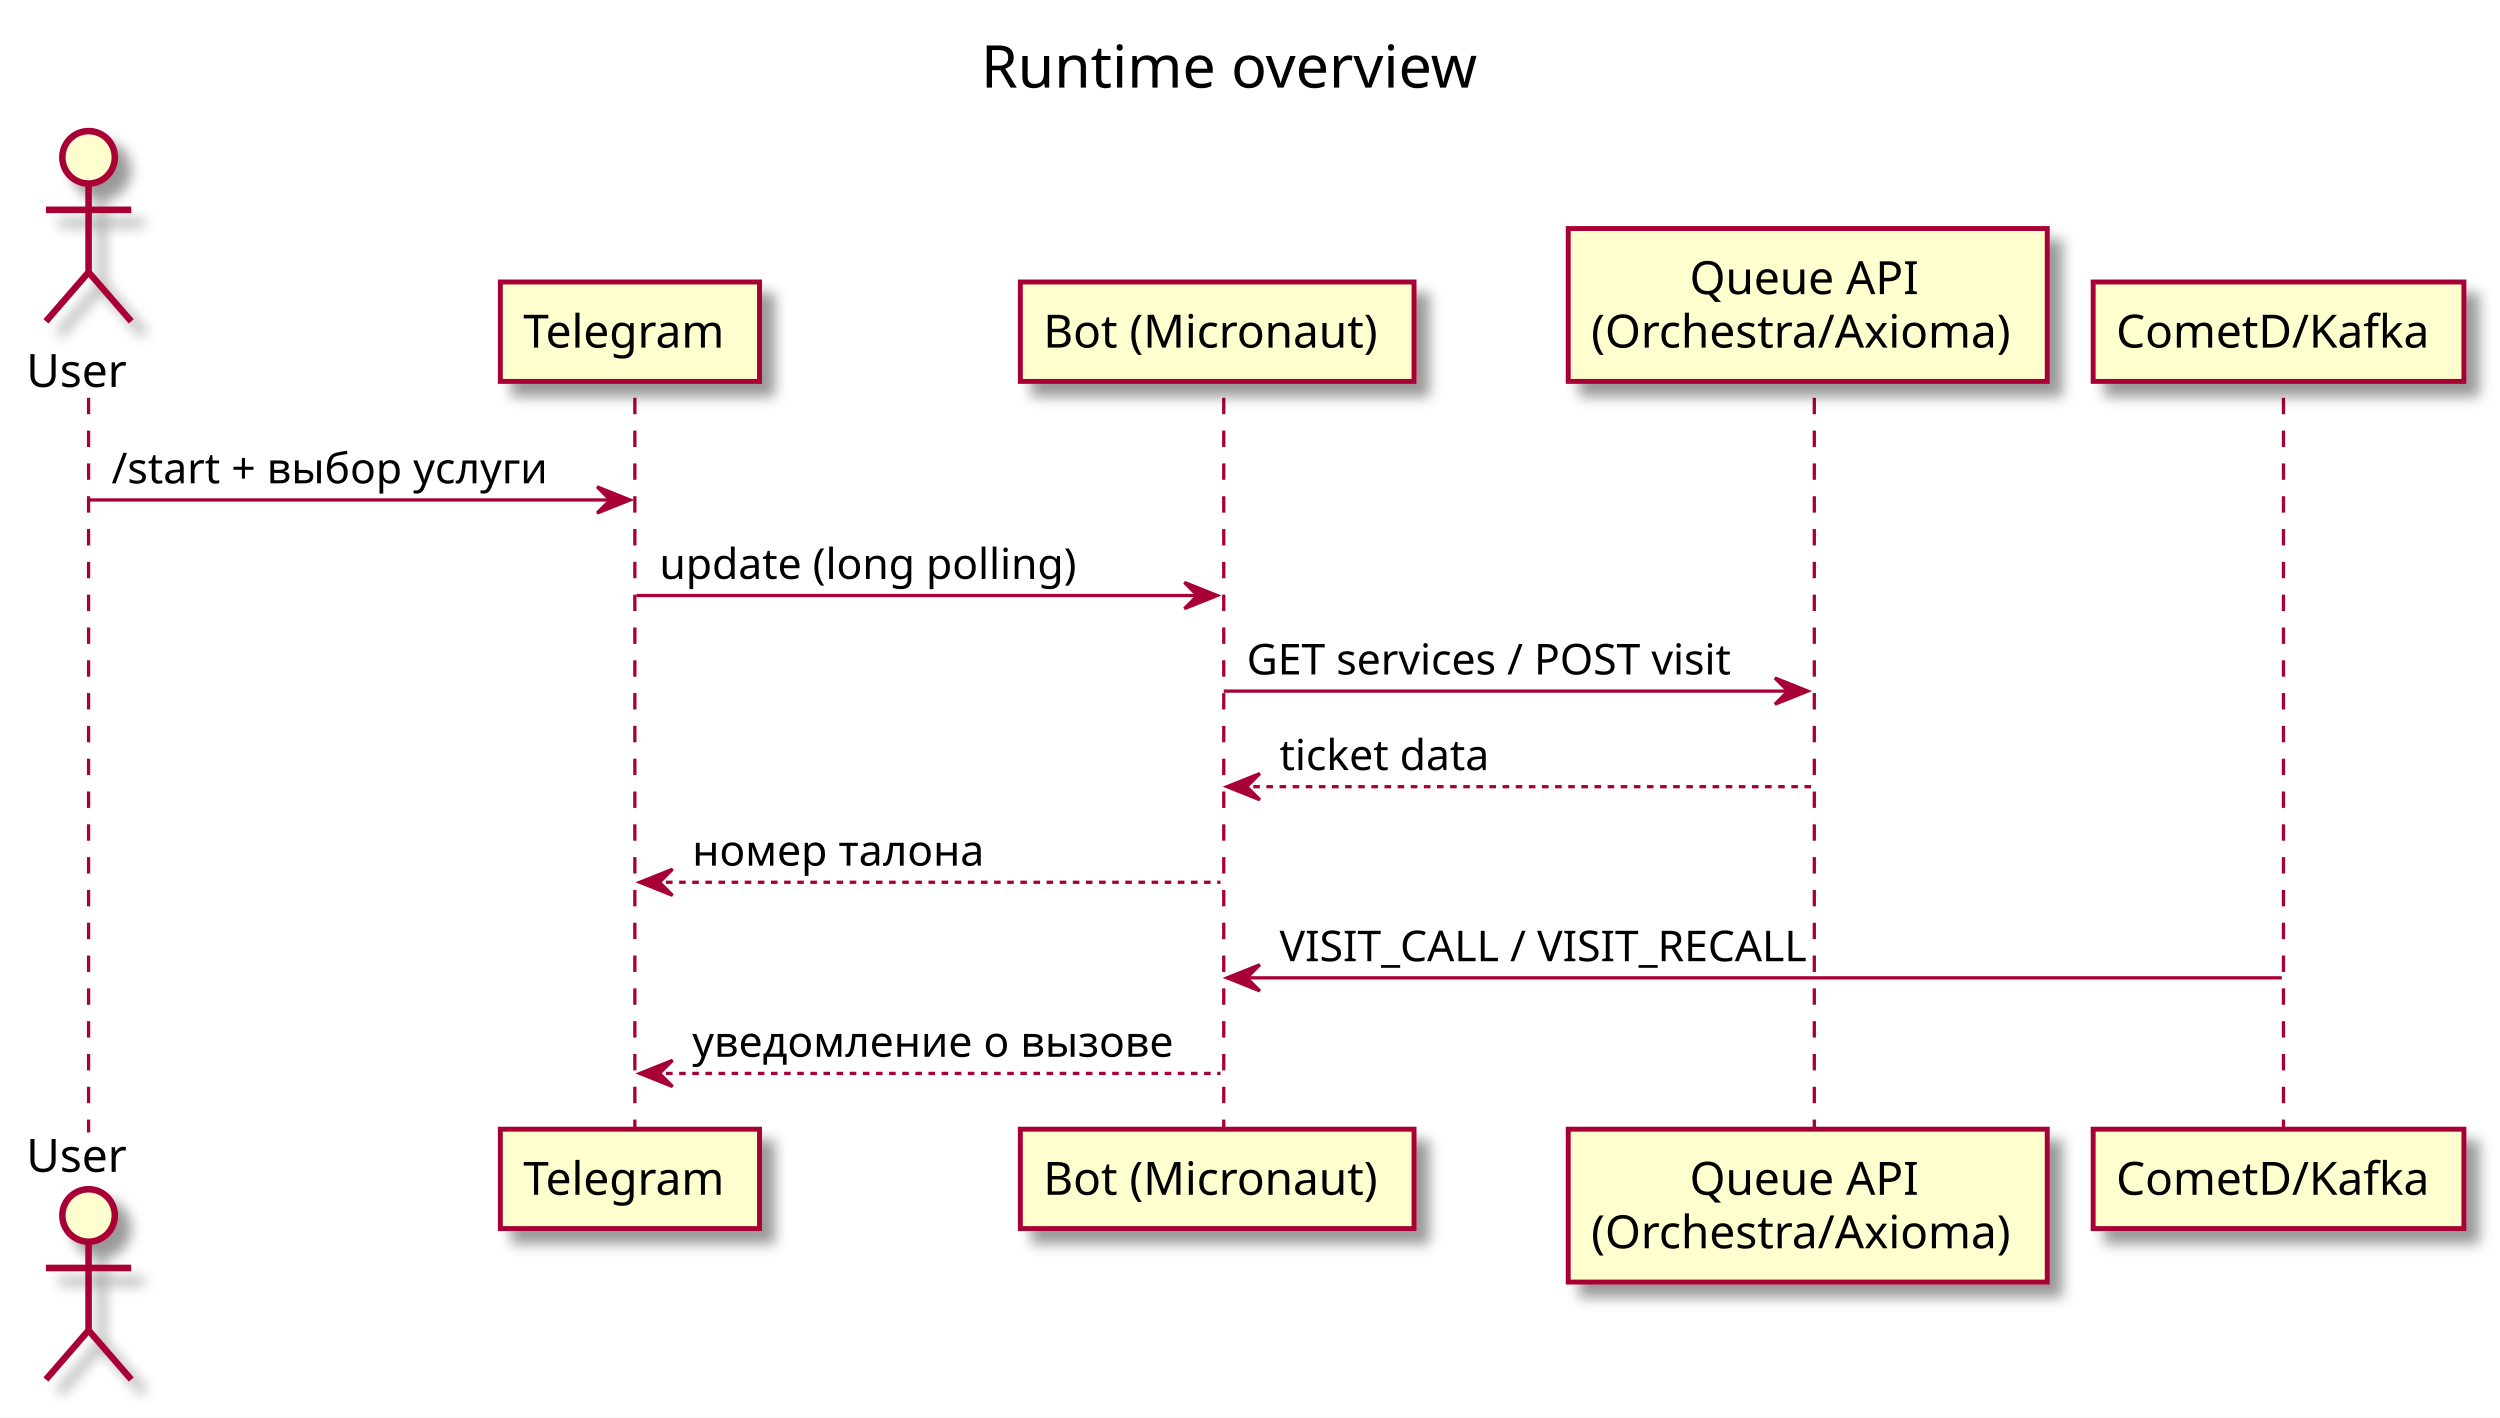
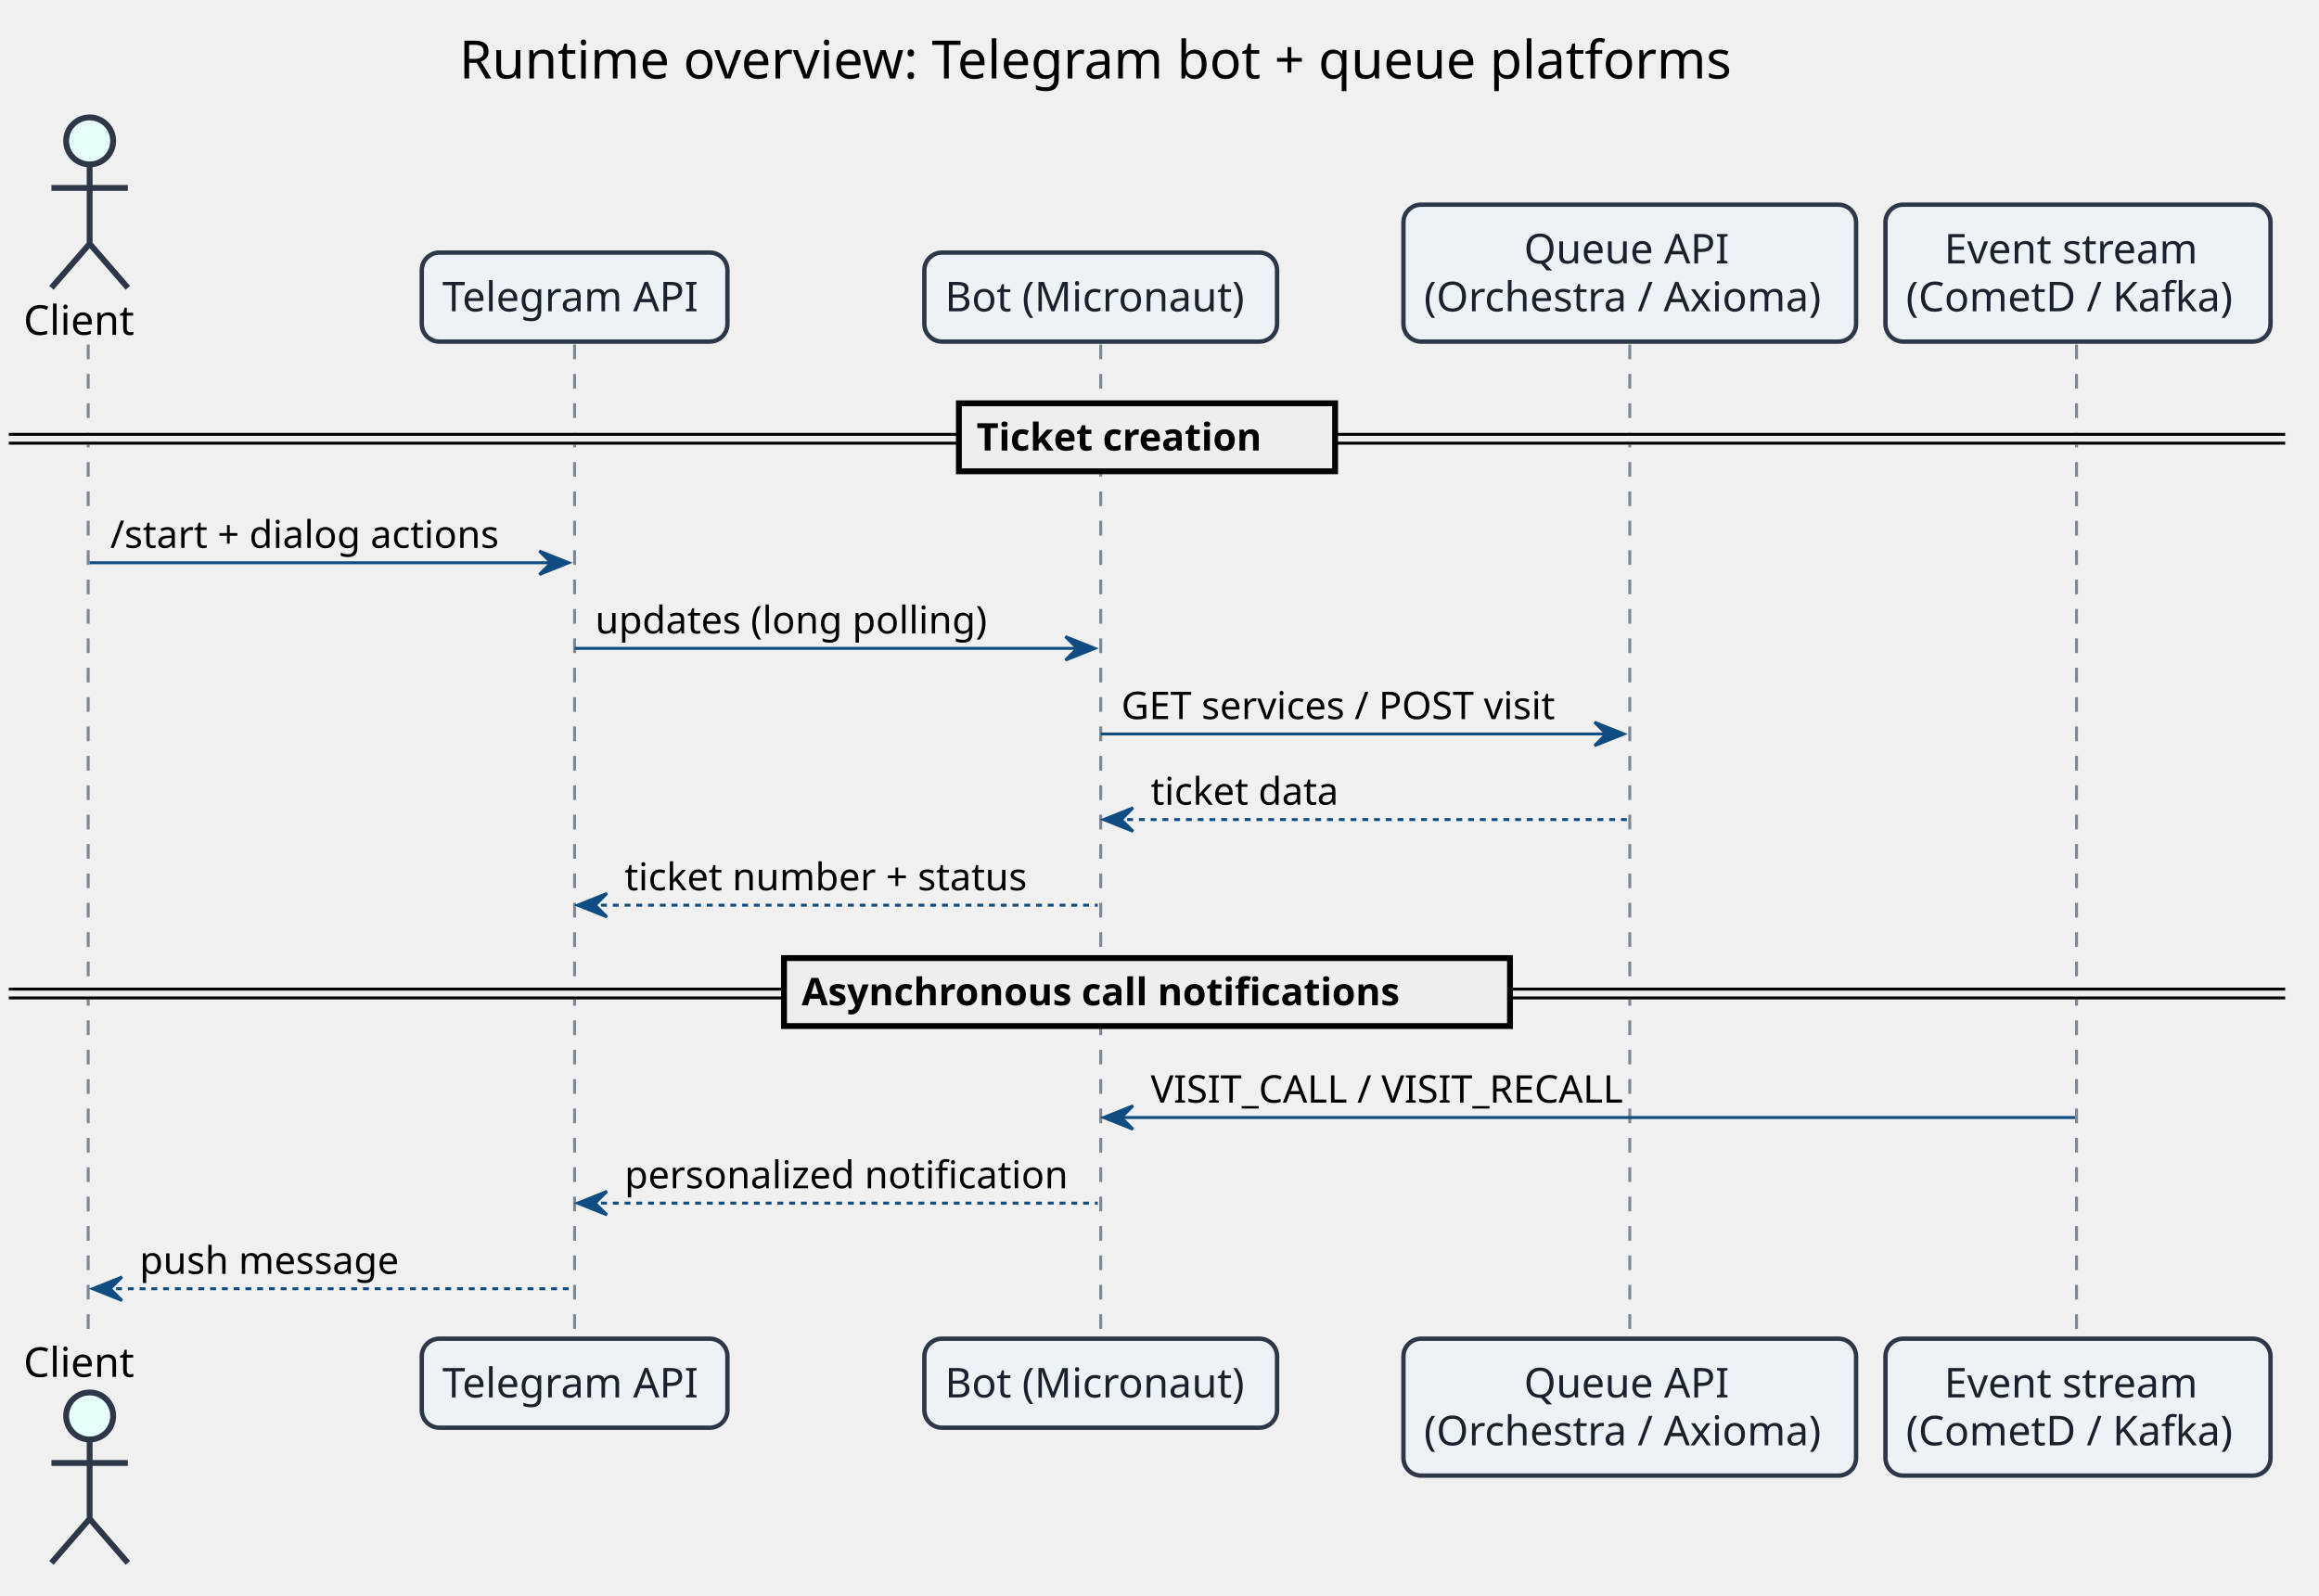
- <svg xmlns="http://www.w3.org/2000/svg" contentScriptType="application/ecmascript" contentStyleType="text/css" height="432px" preserveAspectRatio="none" style="width:762px;height:432px;" version="1.1" viewBox="0 0 762 432" width="762px" zoomAndPan="magnify">
-   <defs>
-     <filter height="300%" id="fhcxyj6raw2wz" width="300%" x="-1" y="-1">
-       <feGaussianBlur result="blurOut" stdDeviation="2.0" />
-       <feColorMatrix in="blurOut" result="blurOut2" type="matrix" values="0 0 0 0 0 0 0 0 0 0 0 0 0 0 0 0 0 0 .4 0" />
-       <feOffset dx="4.0" dy="4.0" in="blurOut2" result="blurOut3" />
-       <feBlend in="SourceGraphic" in2="blurOut3" mode="normal" />
-     </filter>
-   </defs>
+ <svg xmlns="http://www.w3.org/2000/svg" contentScriptType="application/ecmascript" contentStyleType="text/css" height="543px" preserveAspectRatio="none" style="width:789px;height:543px;" version="1.1" viewBox="0 0 789 543" width="789px" zoomAndPan="magnify">
+   <defs />
  <g>
-     <rect fill="#FFFFFF" height="100%" width="100%" x="0" y="0" />
-     <text fill="#000000" font-family="sans-serif" font-size="18" lengthAdjust="spacingAndGlyphs" textLength="165" x="299" y="26.708">Runtime overview</text>
-     <line style="stroke: #A80036; stroke-width: 1.0; stroke-dasharray: 5.0,5.0;" x1="27" x2="27" y1="121.25" y2="345.18" />
-     <line style="stroke: #A80036; stroke-width: 1.0; stroke-dasharray: 5.0,5.0;" x1="193.5" x2="193.5" y1="121.25" y2="345.18" />
-     <line style="stroke: #A80036; stroke-width: 1.0; stroke-dasharray: 5.0,5.0;" x1="373" x2="373" y1="121.25" y2="345.18" />
-     <line style="stroke: #A80036; stroke-width: 1.0; stroke-dasharray: 5.0,5.0;" x1="553" x2="553" y1="121.25" y2="345.18" />
-     <line style="stroke: #A80036; stroke-width: 1.0; stroke-dasharray: 5.0,5.0;" x1="696" x2="696" y1="121.25" y2="345.18" />
-     <text fill="#000000" font-family="sans-serif" font-size="14" lengthAdjust="spacingAndGlyphs" textLength="32" x="8" y="117.948">User</text>
-     <ellipse cx="27" cy="47.953" fill="#FEFECE" filter="url(#fhcxyj6raw2wz)" rx="8" ry="8" style="stroke: #A80036; stroke-width: 2.0;" />
-     <path d="M27,55.953 L27,82.953 M14,63.953 L40,63.953 M27,82.953 L14,97.953 M27,82.953 L40,97.953 " fill="none" filter="url(#fhcxyj6raw2wz)" style="stroke: #A80036; stroke-width: 2.0;" />
-     <text fill="#000000" font-family="sans-serif" font-size="14" lengthAdjust="spacingAndGlyphs" textLength="32" x="8" y="357.175">User</text>
-     <ellipse cx="27" cy="370.477" fill="#FEFECE" filter="url(#fhcxyj6raw2wz)" rx="8" ry="8" style="stroke: #A80036; stroke-width: 2.0;" />
-     <path d="M27,378.477 L27,405.477 M14,386.477 L40,386.477 M27,405.477 L14,420.477 M27,405.477 L40,420.477 " fill="none" filter="url(#fhcxyj6raw2wz)" style="stroke: #A80036; stroke-width: 2.0;" />
-     <rect fill="#FEFECE" filter="url(#fhcxyj6raw2wz)" height="30.297" style="stroke: #A80036; stroke-width: 1.5;" width="79" x="152.5" y="85.953" />
-     <text fill="#000000" font-family="sans-serif" font-size="14" lengthAdjust="spacingAndGlyphs" textLength="65" x="159.5" y="105.948">Telegram</text>
-     <rect fill="#FEFECE" filter="url(#fhcxyj6raw2wz)" height="30.297" style="stroke: #A80036; stroke-width: 1.5;" width="79" x="152.5" y="344.18" />
-     <text fill="#000000" font-family="sans-serif" font-size="14" lengthAdjust="spacingAndGlyphs" textLength="65" x="159.5" y="364.175">Telegram</text>
-     <rect fill="#FEFECE" filter="url(#fhcxyj6raw2wz)" height="30.297" style="stroke: #A80036; stroke-width: 1.5;" width="120" x="311" y="85.953" />
-     <text fill="#000000" font-family="sans-serif" font-size="14" lengthAdjust="spacingAndGlyphs" textLength="106" x="318" y="105.948">Bot (Micronaut)</text>
-     <rect fill="#FEFECE" filter="url(#fhcxyj6raw2wz)" height="30.297" style="stroke: #A80036; stroke-width: 1.5;" width="120" x="311" y="344.18" />
-     <text fill="#000000" font-family="sans-serif" font-size="14" lengthAdjust="spacingAndGlyphs" textLength="106" x="318" y="364.175">Bot (Micronaut)</text>
-     <rect fill="#FEFECE" filter="url(#fhcxyj6raw2wz)" height="46.594" style="stroke: #A80036; stroke-width: 1.5;" width="146" x="478" y="69.656" />
-     <text fill="#000000" font-family="sans-serif" font-size="14" lengthAdjust="spacingAndGlyphs" textLength="72" x="515" y="89.651">Queue API</text>
-     <text fill="#000000" font-family="sans-serif" font-size="14" lengthAdjust="spacingAndGlyphs" textLength="132" x="485" y="105.948">(Orchestra/Axioma)</text>
-     <rect fill="#FEFECE" filter="url(#fhcxyj6raw2wz)" height="46.594" style="stroke: #A80036; stroke-width: 1.5;" width="146" x="478" y="344.18" />
-     <text fill="#000000" font-family="sans-serif" font-size="14" lengthAdjust="spacingAndGlyphs" textLength="72" x="515" y="364.175">Queue API</text>
-     <text fill="#000000" font-family="sans-serif" font-size="14" lengthAdjust="spacingAndGlyphs" textLength="132" x="485" y="380.472">(Orchestra/Axioma)</text>
-     <rect fill="#FEFECE" filter="url(#fhcxyj6raw2wz)" height="30.297" style="stroke: #A80036; stroke-width: 1.5;" width="113" x="638" y="85.953" />
-     <text fill="#000000" font-family="sans-serif" font-size="14" lengthAdjust="spacingAndGlyphs" textLength="99" x="645" y="105.948">CometD/Kafka</text>
-     <rect fill="#FEFECE" filter="url(#fhcxyj6raw2wz)" height="30.297" style="stroke: #A80036; stroke-width: 1.5;" width="113" x="638" y="344.18" />
-     <text fill="#000000" font-family="sans-serif" font-size="14" lengthAdjust="spacingAndGlyphs" textLength="99" x="645" y="364.175">CometD/Kafka</text>
-     <polygon fill="#A80036" points="182,148.383,192,152.383,182,156.383,186,152.383" style="stroke: #A80036; stroke-width: 1.0;" />
-     <line style="stroke: #A80036; stroke-width: 1.0;" x1="27" x2="188" y1="152.383" y2="152.383" />
-     <text fill="#000000" font-family="sans-serif" font-size="13" lengthAdjust="spacingAndGlyphs" textLength="143" x="34" y="147.317">/start + выбор услуги</text>
-     <polygon fill="#A80036" points="361,177.516,371,181.516,361,185.516,365,181.516" style="stroke: #A80036; stroke-width: 1.0;" />
-     <line style="stroke: #A80036; stroke-width: 1.0;" x1="194" x2="367" y1="181.516" y2="181.516" />
-     <text fill="#000000" font-family="sans-serif" font-size="13" lengthAdjust="spacingAndGlyphs" textLength="131" x="201" y="176.45">update (long polling)</text>
-     <polygon fill="#A80036" points="541,206.648,551,210.648,541,214.648,545,210.648" style="stroke: #A80036; stroke-width: 1.0;" />
-     <line style="stroke: #A80036; stroke-width: 1.0;" x1="373" x2="547" y1="210.648" y2="210.648" />
-     <text fill="#000000" font-family="sans-serif" font-size="13" lengthAdjust="spacingAndGlyphs" textLength="156" x="380" y="205.583">GET services / POST visit</text>
-     <polygon fill="#A80036" points="384,235.781,374,239.781,384,243.781,380,239.781" style="stroke: #A80036; stroke-width: 1.0;" />
-     <line style="stroke: #A80036; stroke-width: 1.0; stroke-dasharray: 2.0,2.0;" x1="378" x2="552" y1="239.781" y2="239.781" />
-     <text fill="#000000" font-family="sans-serif" font-size="13" lengthAdjust="spacingAndGlyphs" textLength="68" x="390" y="234.715">ticket data</text>
-     <polygon fill="#A80036" points="205,264.914,195,268.914,205,272.914,201,268.914" style="stroke: #A80036; stroke-width: 1.0;" />
-     <line style="stroke: #A80036; stroke-width: 1.0; stroke-dasharray: 2.0,2.0;" x1="199" x2="372" y1="268.914" y2="268.914" />
-     <text fill="#000000" font-family="sans-serif" font-size="13" lengthAdjust="spacingAndGlyphs" textLength="94" x="211" y="263.848">номер талона</text>
-     <polygon fill="#A80036" points="384,294.047,374,298.047,384,302.047,380,298.047" style="stroke: #A80036; stroke-width: 1.0;" />
-     <line style="stroke: #A80036; stroke-width: 1.0;" x1="378" x2="695.5" y1="298.047" y2="298.047" />
-     <text fill="#000000" font-family="sans-serif" font-size="13" lengthAdjust="spacingAndGlyphs" textLength="168" x="390" y="292.981">VISIT_CALL / VISIT_RECALL</text>
-     <polygon fill="#A80036" points="205,323.18,195,327.18,205,331.18,201,327.18" style="stroke: #A80036; stroke-width: 1.0;" />
-     <line style="stroke: #A80036; stroke-width: 1.0; stroke-dasharray: 2.0,2.0;" x1="199" x2="372" y1="327.18" y2="327.18" />
-     <text fill="#000000" font-family="sans-serif" font-size="13" lengthAdjust="spacingAndGlyphs" textLength="155" x="211" y="322.114">уведомление о вызове</text>
+     <text fill="#000000" font-family="sans-serif" font-size="18" lengthAdjust="spacingAndGlyphs" textLength="468" x="156.25" y="26.708">Runtime overview: Telegram bot + queue platforms</text>
+     <line style="stroke: #7C8798; stroke-width: 1.0; stroke-dasharray: 5.0,5.0;" x1="30" x2="30" y1="117.25" y2="456.578" />
+     <line style="stroke: #7C8798; stroke-width: 1.0; stroke-dasharray: 5.0,5.0;" x1="195.5" x2="195.5" y1="117.25" y2="456.578" />
+     <line style="stroke: #7C8798; stroke-width: 1.0; stroke-dasharray: 5.0,5.0;" x1="374.5" x2="374.5" y1="117.25" y2="456.578" />
+     <line style="stroke: #7C8798; stroke-width: 1.0; stroke-dasharray: 5.0,5.0;" x1="554.5" x2="554.5" y1="117.25" y2="456.578" />
+     <line style="stroke: #7C8798; stroke-width: 1.0; stroke-dasharray: 5.0,5.0;" x1="706.5" x2="706.5" y1="117.25" y2="456.578" />
+     <text fill="#000000" font-family="sans-serif" font-size="14" lengthAdjust="spacingAndGlyphs" textLength="39" x="8" y="113.948">Client</text>
+     <ellipse cx="30.5" cy="47.953" fill="#E6FFFA" rx="8" ry="8" style="stroke: #2D3748; stroke-width: 2.0;" />
+     <path d="M30.5,55.953 L30.5,82.953 M17.5,63.953 L43.5,63.953 M30.5,82.953 L17.5,97.953 M30.5,82.953 L43.5,97.953 " fill="none" style="stroke: #2D3748; stroke-width: 2.0;" />
+     <text fill="#000000" font-family="sans-serif" font-size="14" lengthAdjust="spacingAndGlyphs" textLength="39" x="8" y="468.573">Client</text>
+     <ellipse cx="30.5" cy="481.875" fill="#E6FFFA" rx="8" ry="8" style="stroke: #2D3748; stroke-width: 2.0;" />
+     <path d="M30.5,489.875 L30.5,516.875 M17.5,497.875 L43.5,497.875 M30.5,516.875 L17.5,531.875 M30.5,516.875 L43.5,531.875 " fill="none" style="stroke: #2D3748; stroke-width: 2.0;" />
+     <rect fill="#EDF2F7" height="30.297" rx="6" ry="6" style="stroke: #2D3748; stroke-width: 1.5;" width="104" x="143.5" y="85.953" />
+     <text fill="#1A202C" font-family="sans-serif" font-size="14" lengthAdjust="spacingAndGlyphs" textLength="90" x="150.5" y="105.948">Telegram API</text>
+     <rect fill="#EDF2F7" height="30.297" rx="6" ry="6" style="stroke: #2D3748; stroke-width: 1.5;" width="104" x="143.5" y="455.578" />
+     <text fill="#1A202C" font-family="sans-serif" font-size="14" lengthAdjust="spacingAndGlyphs" textLength="90" x="150.5" y="475.573">Telegram API</text>
+     <rect fill="#EDF2F7" height="30.297" rx="6" ry="6" style="stroke: #2D3748; stroke-width: 1.5;" width="120" x="314.5" y="85.953" />
+     <text fill="#1A202C" font-family="sans-serif" font-size="14" lengthAdjust="spacingAndGlyphs" textLength="106" x="321.5" y="105.948">Bot (Micronaut)</text>
+     <rect fill="#EDF2F7" height="30.297" rx="6" ry="6" style="stroke: #2D3748; stroke-width: 1.5;" width="120" x="314.5" y="455.578" />
+     <text fill="#1A202C" font-family="sans-serif" font-size="14" lengthAdjust="spacingAndGlyphs" textLength="106" x="321.5" y="475.573">Bot (Micronaut)</text>
+     <rect fill="#EDF2F7" height="46.594" rx="6" ry="6" style="stroke: #2D3748; stroke-width: 1.5;" width="154" x="477.5" y="69.656" />
+     <text fill="#1A202C" font-family="sans-serif" font-size="14" lengthAdjust="spacingAndGlyphs" textLength="72" x="518.5" y="89.651">Queue API</text>
+     <text fill="#1A202C" font-family="sans-serif" font-size="14" lengthAdjust="spacingAndGlyphs" textLength="140" x="484.5" y="105.948">(Orchestra / Axioma)</text>
+     <rect fill="#EDF2F7" height="46.594" rx="6" ry="6" style="stroke: #2D3748; stroke-width: 1.5;" width="154" x="477.5" y="455.578" />
+     <text fill="#1A202C" font-family="sans-serif" font-size="14" lengthAdjust="spacingAndGlyphs" textLength="72" x="518.5" y="475.573">Queue API</text>
+     <text fill="#1A202C" font-family="sans-serif" font-size="14" lengthAdjust="spacingAndGlyphs" textLength="140" x="484.5" y="491.87">(Orchestra / Axioma)</text>
+     <rect fill="#EDF2F7" height="46.594" rx="6" ry="6" style="stroke: #2D3748; stroke-width: 1.5;" width="131" x="641.5" y="69.656" />
+     <text fill="#1A202C" font-family="sans-serif" font-size="14" lengthAdjust="spacingAndGlyphs" textLength="91" x="661.5" y="89.651">Event stream</text>
+     <text fill="#1A202C" font-family="sans-serif" font-size="14" lengthAdjust="spacingAndGlyphs" textLength="117" x="648.5" y="105.948">(CometD / Kafka)</text>
+     <rect fill="#EDF2F7" height="46.594" rx="6" ry="6" style="stroke: #2D3748; stroke-width: 1.5;" width="131" x="641.5" y="455.578" />
+     <text fill="#1A202C" font-family="sans-serif" font-size="14" lengthAdjust="spacingAndGlyphs" textLength="91" x="661.5" y="475.573">Event stream</text>
+     <text fill="#1A202C" font-family="sans-serif" font-size="14" lengthAdjust="spacingAndGlyphs" textLength="117" x="648.5" y="491.87">(CometD / Kafka)</text>
+     <rect fill="#EEEEEE" height="3" style="stroke: #EEEEEE; stroke-width: 1.0;" width="774.5" x="3" y="147.816" />
+     <line style="stroke: #000000; stroke-width: 1.0;" x1="3" x2="777.5" y1="147.816" y2="147.816" />
+     <line style="stroke: #000000; stroke-width: 1.0;" x1="3" x2="777.5" y1="150.816" y2="150.816" />
+     <rect fill="#EEEEEE" height="23.133" style="stroke: #000000; stroke-width: 2.0;" width="128" x="326.25" y="137.25" />
+     <text fill="#000000" font-family="sans-serif" font-size="13" font-weight="bold" lengthAdjust="spacingAndGlyphs" textLength="109" x="332.25" y="153.317">Ticket creation</text>
+     <polygon fill="#0F4C81" points="183.5,187.516,193.5,191.516,183.5,195.516,187.5,191.516" style="stroke: #0F4C81; stroke-width: 1.0;" />
+     <line style="stroke: #0F4C81; stroke-width: 1.0;" x1="30.5" x2="189.5" y1="191.516" y2="191.516" />
+     <text fill="#000000" font-family="sans-serif" font-size="13" lengthAdjust="spacingAndGlyphs" textLength="141" x="37.5" y="186.45">/start + dialog actions</text>
+     <polygon fill="#0F4C81" points="362.5,216.648,372.5,220.648,362.5,224.648,366.5,220.648" style="stroke: #0F4C81; stroke-width: 1.0;" />
+     <line style="stroke: #0F4C81; stroke-width: 1.0;" x1="195.5" x2="368.5" y1="220.648" y2="220.648" />
+     <text fill="#000000" font-family="sans-serif" font-size="13" lengthAdjust="spacingAndGlyphs" textLength="138" x="202.5" y="215.583">updates (long polling)</text>
+     <polygon fill="#0F4C81" points="542.5,245.781,552.5,249.781,542.5,253.781,546.5,249.781" style="stroke: #0F4C81; stroke-width: 1.0;" />
+     <line style="stroke: #0F4C81; stroke-width: 1.0;" x1="374.5" x2="548.5" y1="249.781" y2="249.781" />
+     <text fill="#000000" font-family="sans-serif" font-size="13" lengthAdjust="spacingAndGlyphs" textLength="156" x="381.5" y="244.715">GET services / POST visit</text>
+     <polygon fill="#0F4C81" points="385.5,274.914,375.5,278.914,385.5,282.914,381.5,278.914" style="stroke: #0F4C81; stroke-width: 1.0;" />
+     <line style="stroke: #0F4C81; stroke-width: 1.0; stroke-dasharray: 2.0,2.0;" x1="379.5" x2="553.5" y1="278.914" y2="278.914" />
+     <text fill="#000000" font-family="sans-serif" font-size="13" lengthAdjust="spacingAndGlyphs" textLength="68" x="391.5" y="273.848">ticket data</text>
+     <polygon fill="#0F4C81" points="206.5,304.047,196.5,308.047,206.5,312.047,202.5,308.047" style="stroke: #0F4C81; stroke-width: 1.0;" />
+     <line style="stroke: #0F4C81; stroke-width: 1.0; stroke-dasharray: 2.0,2.0;" x1="200.5" x2="373.5" y1="308.047" y2="308.047" />
+     <text fill="#000000" font-family="sans-serif" font-size="13" lengthAdjust="spacingAndGlyphs" textLength="148" x="212.5" y="302.981">ticket number + status</text>
+     <rect fill="#EEEEEE" height="3" style="stroke: #EEEEEE; stroke-width: 1.0;" width="774.5" x="3" y="336.613" />
+     <line style="stroke: #000000; stroke-width: 1.0;" x1="3" x2="777.5" y1="336.613" y2="336.613" />
+     <line style="stroke: #000000; stroke-width: 1.0;" x1="3" x2="777.5" y1="339.613" y2="339.613" />
+     <rect fill="#EEEEEE" height="23.133" style="stroke: #000000; stroke-width: 2.0;" width="247" x="266.75" y="326.047" />
+     <text fill="#000000" font-family="sans-serif" font-size="13" font-weight="bold" lengthAdjust="spacingAndGlyphs" textLength="228" x="272.75" y="342.114">Asynchronous call notifications</text>
+     <polygon fill="#0F4C81" points="385.5,376.312,375.5,380.312,385.5,384.312,381.5,380.312" style="stroke: #0F4C81; stroke-width: 1.0;" />
+     <line style="stroke: #0F4C81; stroke-width: 1.0;" x1="379.5" x2="706" y1="380.312" y2="380.312" />
+     <text fill="#000000" font-family="sans-serif" font-size="13" lengthAdjust="spacingAndGlyphs" textLength="168" x="391.5" y="375.247">VISIT_CALL / VISIT_RECALL</text>
+     <polygon fill="#0F4C81" points="206.5,405.445,196.5,409.445,206.5,413.445,202.5,409.445" style="stroke: #0F4C81; stroke-width: 1.0;" />
+     <line style="stroke: #0F4C81; stroke-width: 1.0; stroke-dasharray: 2.0,2.0;" x1="200.5" x2="373.5" y1="409.445" y2="409.445" />
+     <text fill="#000000" font-family="sans-serif" font-size="13" lengthAdjust="spacingAndGlyphs" textLength="155" x="212.5" y="404.379">personalized notification</text>
+     <polygon fill="#0F4C81" points="41.5,434.578,31.5,438.578,41.5,442.578,37.5,438.578" style="stroke: #0F4C81; stroke-width: 1.0;" />
+     <line style="stroke: #0F4C81; stroke-width: 1.0; stroke-dasharray: 2.0,2.0;" x1="35.5" x2="194.5" y1="438.578" y2="438.578" />
+     <text fill="#000000" font-family="sans-serif" font-size="13" lengthAdjust="spacingAndGlyphs" textLength="94" x="47.5" y="433.512">push message</text>
  </g>
</svg>
